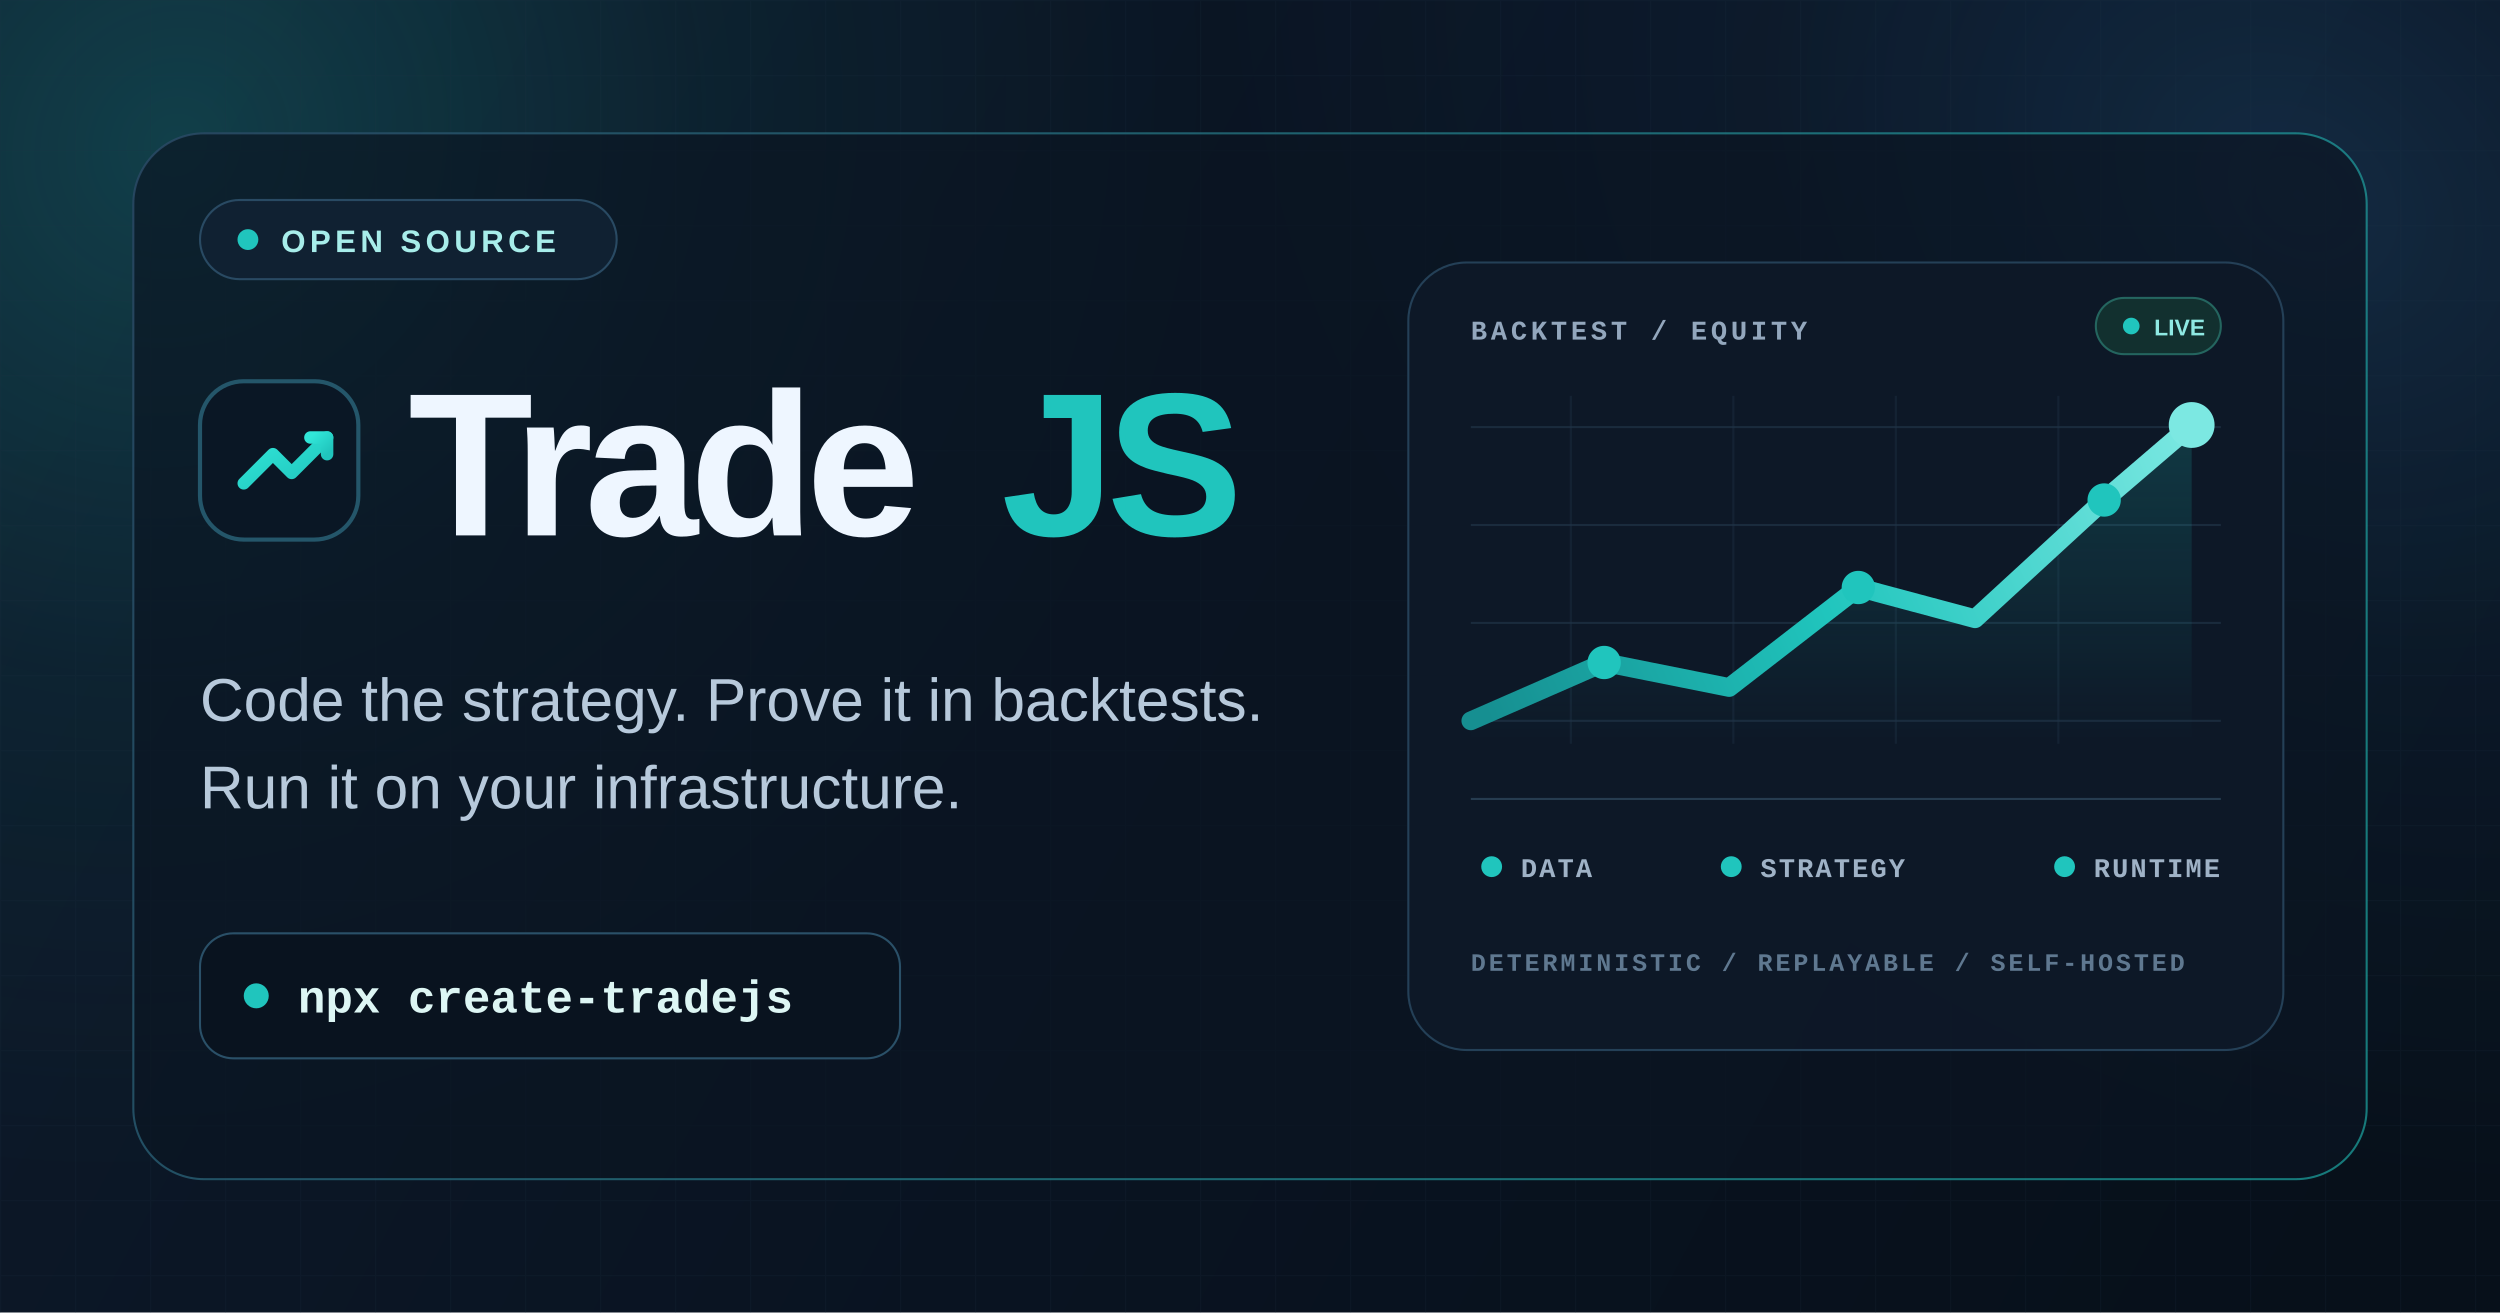
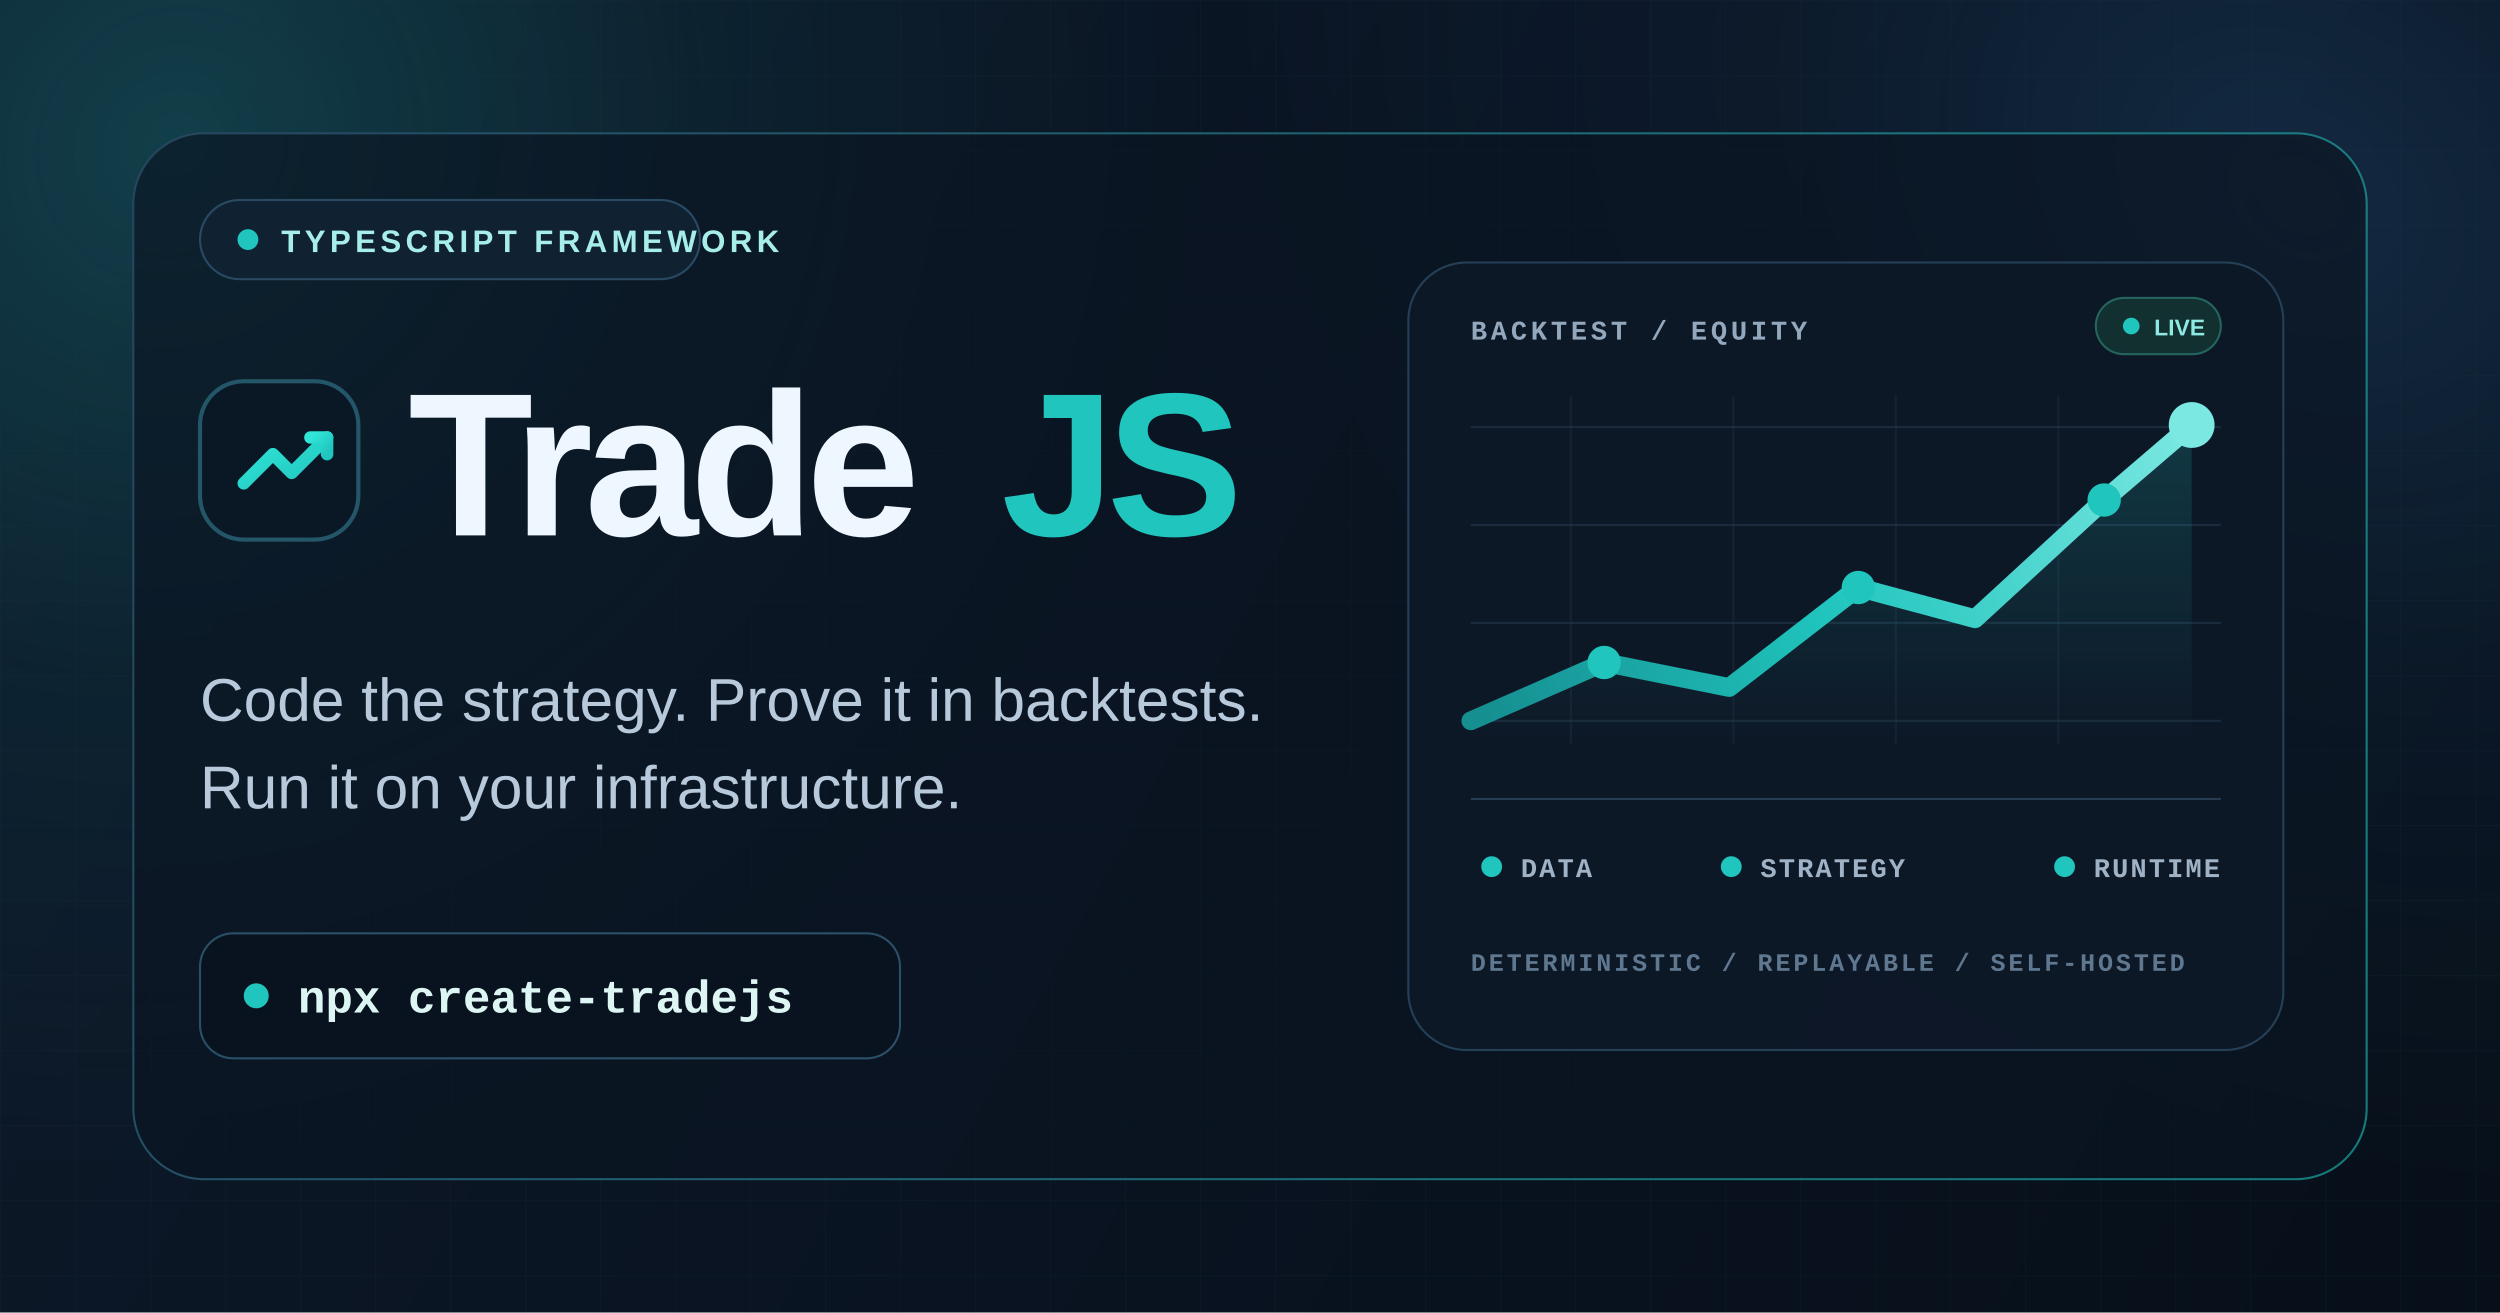
<svg xmlns="http://www.w3.org/2000/svg" width="1200" height="630" viewBox="0 0 1200 630" fill="none">
  <defs>
    <linearGradient id="bg" x1="64" y1="38" x2="1134" y2="610" gradientUnits="userSpaceOnUse">
      <stop offset="0" stop-color="#0D1929" />
      <stop offset="0.52" stop-color="#091321" />
      <stop offset="1" stop-color="#07101A" />
    </linearGradient>
    <radialGradient id="glow-left" cx="0" cy="0" r="1" gradientUnits="userSpaceOnUse" gradientTransform="translate(84 72) rotate(49) scale(480 520)">
      <stop offset="0" stop-color="#20C5BD" stop-opacity="0.22" />
      <stop offset="0.52" stop-color="#20C5BD" stop-opacity="0.06" />
      <stop offset="1" stop-color="#20C5BD" stop-opacity="0" />
    </radialGradient>
    <radialGradient id="glow-right" cx="0" cy="0" r="1" gradientUnits="userSpaceOnUse" gradientTransform="translate(1100 92) rotate(126) scale(430 560)">
      <stop offset="0" stop-color="#4CA9FF" stop-opacity="0.16" />
      <stop offset="0.48" stop-color="#4CA9FF" stop-opacity="0.05" />
      <stop offset="1" stop-color="#4CA9FF" stop-opacity="0" />
    </radialGradient>
    <linearGradient id="frame" x1="74" y1="74" x2="1122" y2="554" gradientUnits="userSpaceOnUse">
      <stop offset="0" stop-color="#2B4A66" stop-opacity="0.82" />
      <stop offset="1" stop-color="#20C5BD" stop-opacity="0.58" />
    </linearGradient>
    <linearGradient id="glyph" x1="0" y1="0" x2="1" y2="1">
      <stop offset="0" stop-color="#31E6D8" />
      <stop offset="1" stop-color="#20C5BD" />
    </linearGradient>
    <linearGradient id="chart-line" x1="716" y1="348" x2="1051" y2="199" gradientUnits="userSpaceOnUse">
      <stop offset="0" stop-color="#168F91" />
      <stop offset="0.46" stop-color="#20C5BD" />
      <stop offset="1" stop-color="#7CE8E2" />
    </linearGradient>
    <linearGradient id="chart-area" x1="0" y1="0" x2="0" y2="1">
      <stop offset="0" stop-color="#20C5BD" stop-opacity="0.19" />
      <stop offset="1" stop-color="#20C5BD" stop-opacity="0" />
    </linearGradient>
    <pattern id="grid" width="36" height="36" patternUnits="userSpaceOnUse">
      <path d="M36 0H0V36" stroke="#203347" stroke-opacity="0.28" />
    </pattern>
  </defs>
  <rect width="1200" height="630" fill="url(#bg)" />
  <rect width="1200" height="630" fill="url(#glow-left)" />
  <rect width="1200" height="630" fill="url(#glow-right)" />
  <rect width="1200" height="630" fill="url(#grid)" opacity="0.58" />
  <rect x="64" y="64" width="1072" height="502" rx="34" fill="#0B1523" fill-opacity="0.68" stroke="url(#frame)" />
-   <rect x="96" y="96" width="200" height="38" rx="19" fill="#102132" stroke="#294A63" />
+   <rect x="96" y="96" width="240" height="38" rx="19" fill="#102132" stroke="#294A63" />
  <circle cx="119" cy="115" r="5" fill="#20C5BD" />
  <text x="135" y="121" fill="#A7EDEA" font-family="Arial, Helvetica, sans-serif" font-size="15" font-weight="700" letter-spacing="2.1">
-     OPEN SOURCE
+     TYPESCRIPT FRAMEWORK
  </text>
  <g transform="translate(96 183)">
    <rect width="76" height="76" rx="21" fill="#0A1725" stroke="#24566A" stroke-width="2" />
    <path d="M21 49L35 35L44 44L61 27" stroke="url(#glyph)" stroke-width="6" stroke-linecap="round" stroke-linejoin="round" />
    <path d="M53 27H61V35" stroke="url(#glyph)" stroke-width="6" stroke-linecap="round" stroke-linejoin="round" />
  </g>
  <text x="196" y="257" font-family="Arial, Helvetica, sans-serif" font-size="98" font-weight="700" letter-spacing="-4">
    <tspan fill="#EEF6FF">Trade</tspan>
    <tspan dx="12" fill="#20C5BD">JS</tspan>
  </text>
  <text x="96" y="346" fill="#B7C9DB" font-family="Arial, Helvetica, sans-serif" font-size="29" font-weight="400">
    Code the strategy. Prove it in backtests.
  </text>
  <text x="96" y="388" fill="#B7C9DB" font-family="Arial, Helvetica, sans-serif" font-size="29" font-weight="400">
    Run it on your infrastructure.
  </text>
  <rect x="96" y="448" width="336" height="60" rx="16" fill="#09131F" stroke="#2A5068" />
  <circle cx="123" cy="478" r="6" fill="#20C5BD" />
  <text x="143" y="486" fill="#DDF6F4" font-family="Courier New, monospace" font-size="22" font-weight="700">
    npx create-tradejs
  </text>
  <rect x="676" y="126" width="420" height="378" rx="28" fill="#0D1827" fill-opacity="0.92" stroke="#244057" />
  <text x="706" y="163" fill="#93A7BD" font-family="Courier New, monospace" font-size="13" font-weight="700" letter-spacing="1.8">
    BACKTEST / EQUITY
  </text>
  <rect x="1006" y="143" width="60" height="27" rx="13.5" fill="#12302F" stroke="#24655F" />
  <circle cx="1023" cy="156.5" r="4" fill="#20C5BD" />
  <text x="1034" y="161" fill="#8FE9E3" font-family="Arial, Helvetica, sans-serif" font-size="11" font-weight="700">
    LIVE
  </text>
  <path d="M706 205H1066M706 252H1066M706 299H1066M706 346H1066" stroke="#263B4F" stroke-opacity="0.55" />
  <path d="M754 190V357M832 190V357M910 190V357M988 190V357" stroke="#203447" stroke-opacity="0.4" />
  <path d="M706 346L770 318L830 330L892 282L948 297L1010 240L1052 204V356H706Z" fill="url(#chart-area)" />
  <path d="M706 346L770 318L830 330L892 282L948 297L1010 240L1052 204" stroke="url(#chart-line)" stroke-width="9" stroke-linecap="round" stroke-linejoin="round" />
  <circle cx="770" cy="318" r="8" fill="#20C5BD" />
  <circle cx="892" cy="282" r="8" fill="#20C5BD" />
  <circle cx="1010" cy="240" r="8" fill="#20C5BD" />
  <circle cx="1052" cy="204" r="11" fill="#7CE8E2" />
  <rect x="706" y="383" width="360" height="1" fill="#263C50" />
  <circle cx="716" cy="416" r="5" fill="#20C5BD" />
  <text x="730" y="421" fill="#9FB2C6" font-family="Courier New, monospace" font-size="13" font-weight="700" letter-spacing="1">
    DATA
  </text>
  <circle cx="831" cy="416" r="5" fill="#20C5BD" />
  <text x="845" y="421" fill="#9FB2C6" font-family="Courier New, monospace" font-size="13" font-weight="700" letter-spacing="1">
    STRATEGY
  </text>
  <circle cx="991" cy="416" r="5" fill="#20C5BD" />
  <text x="1005" y="421" fill="#9FB2C6" font-family="Courier New, monospace" font-size="13" font-weight="700" letter-spacing="1">
    RUNTIME
  </text>
  <text x="706" y="466" fill="#5F7890" font-family="Courier New, monospace" font-size="12" font-weight="700" letter-spacing="1.4">
    DETERMINISTIC / REPLAYABLE / SELF-HOSTED
  </text>
</svg>
